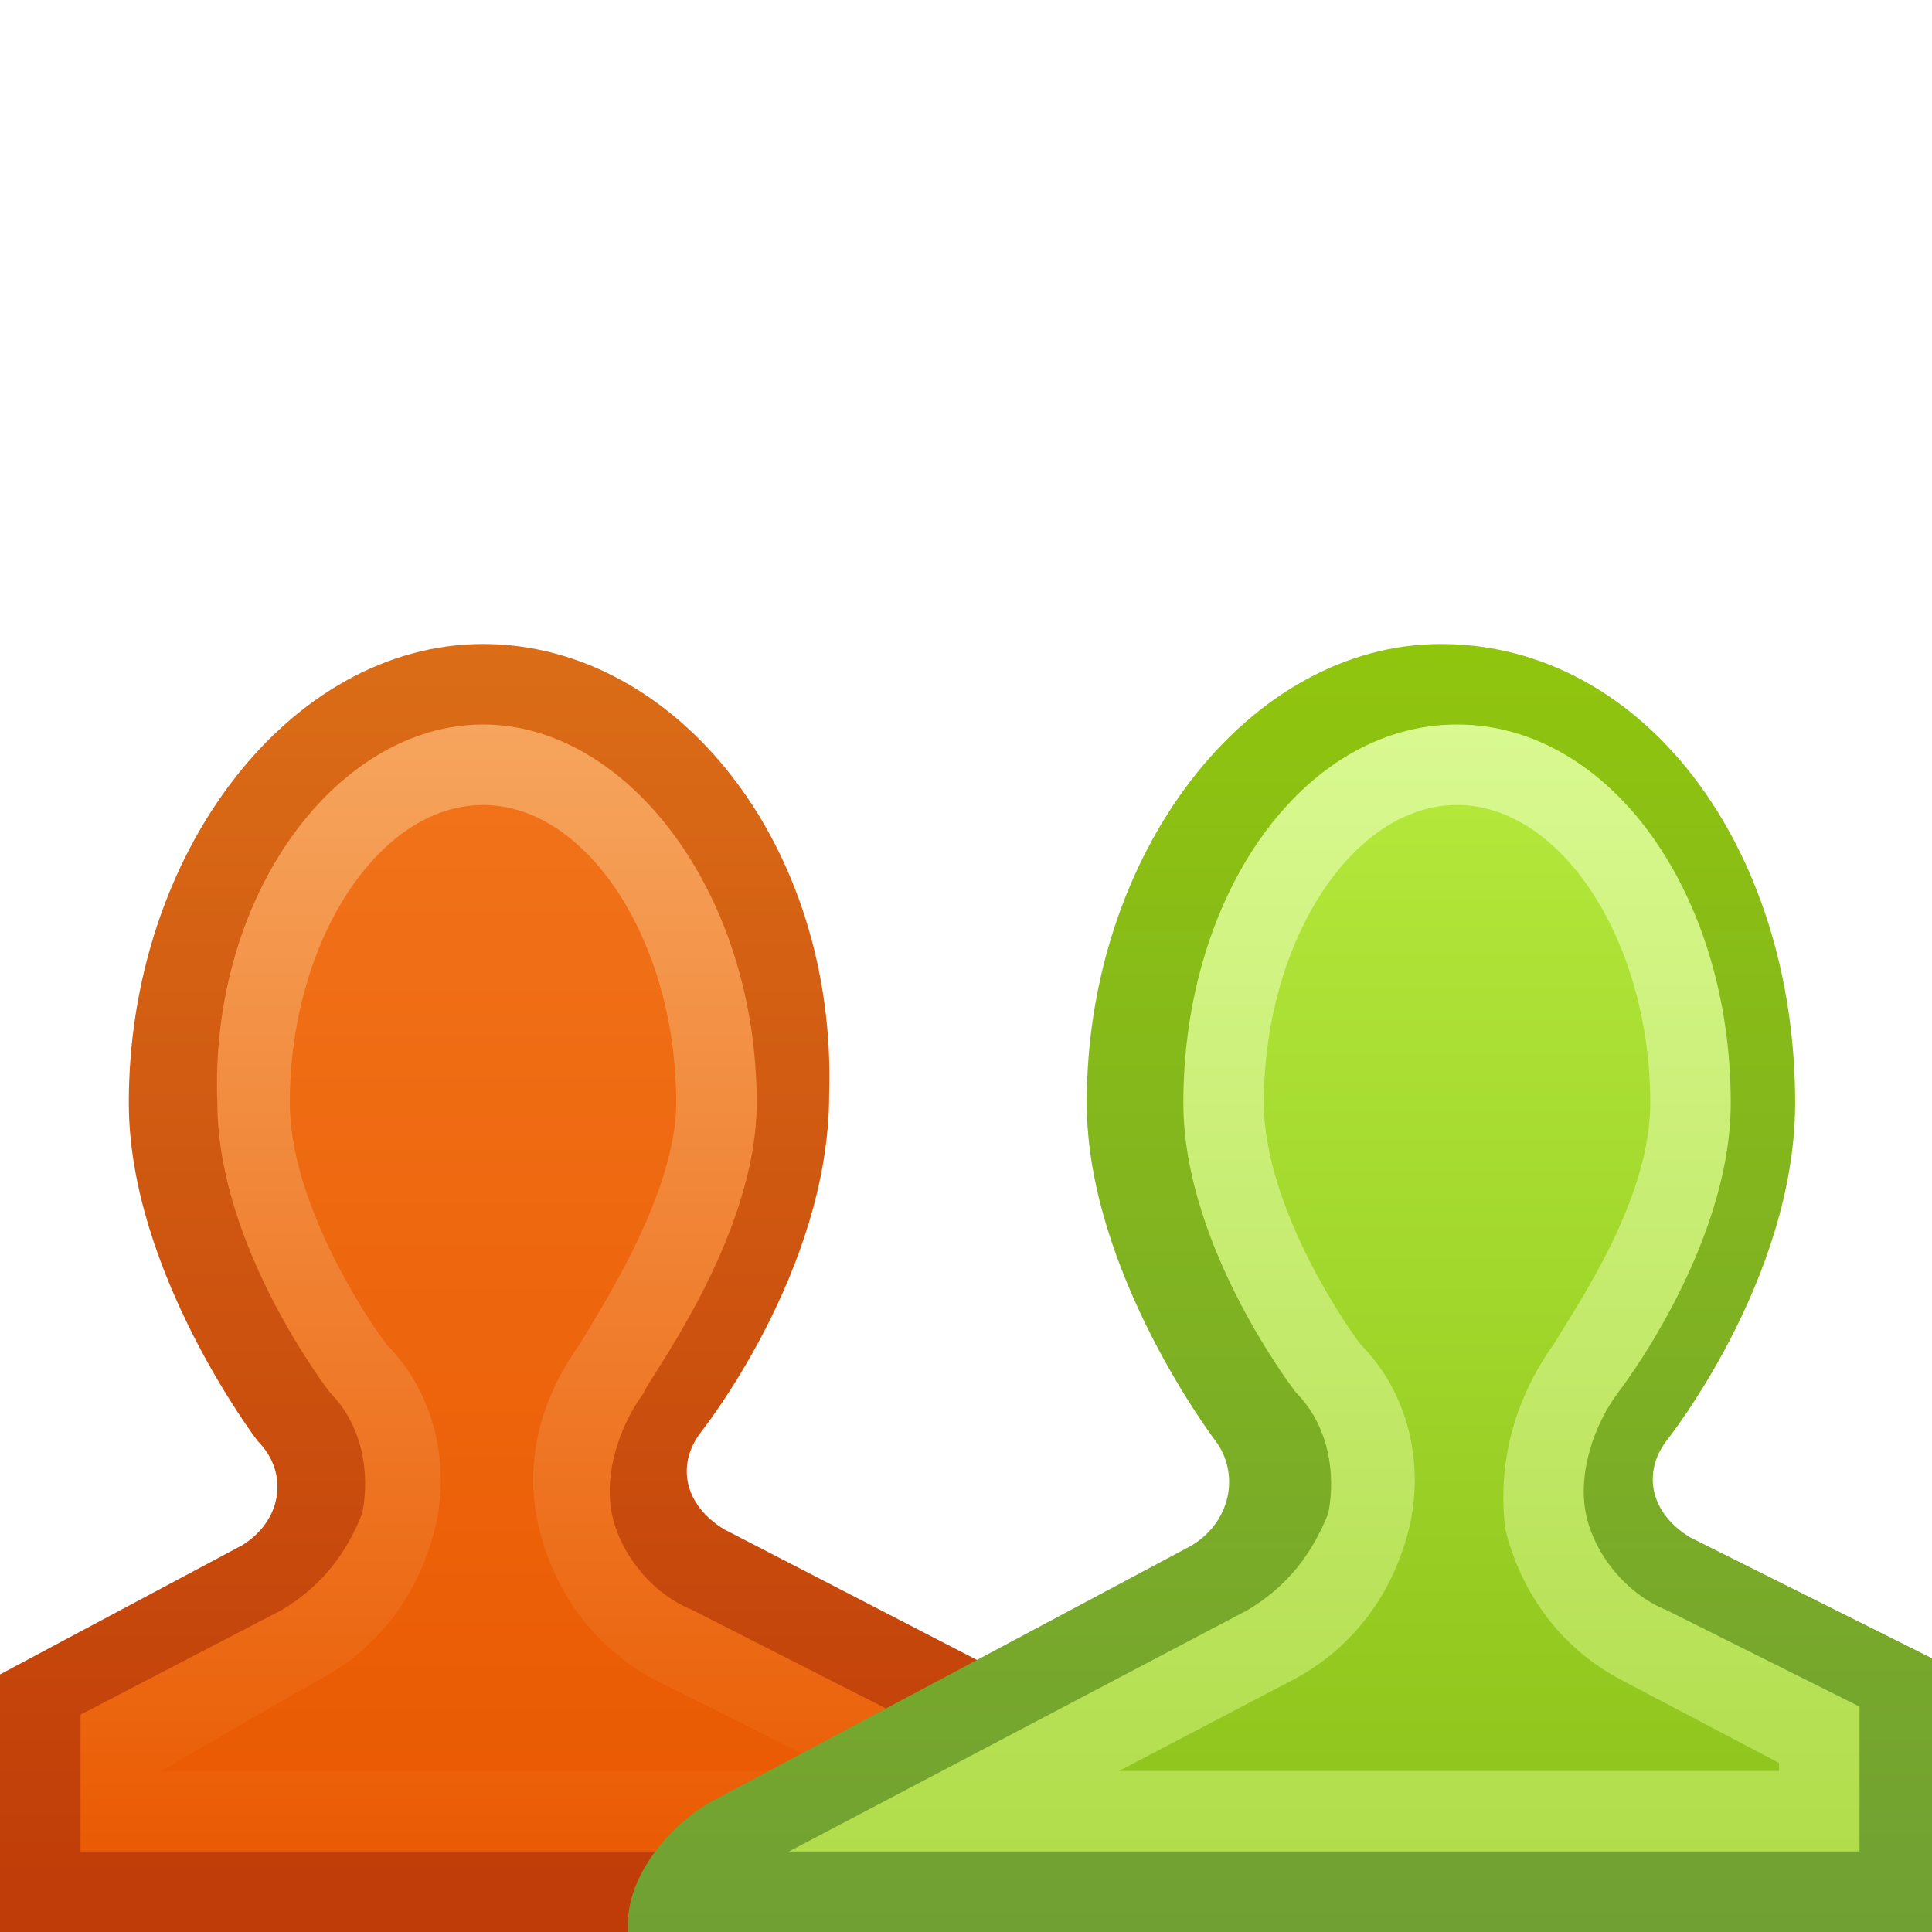
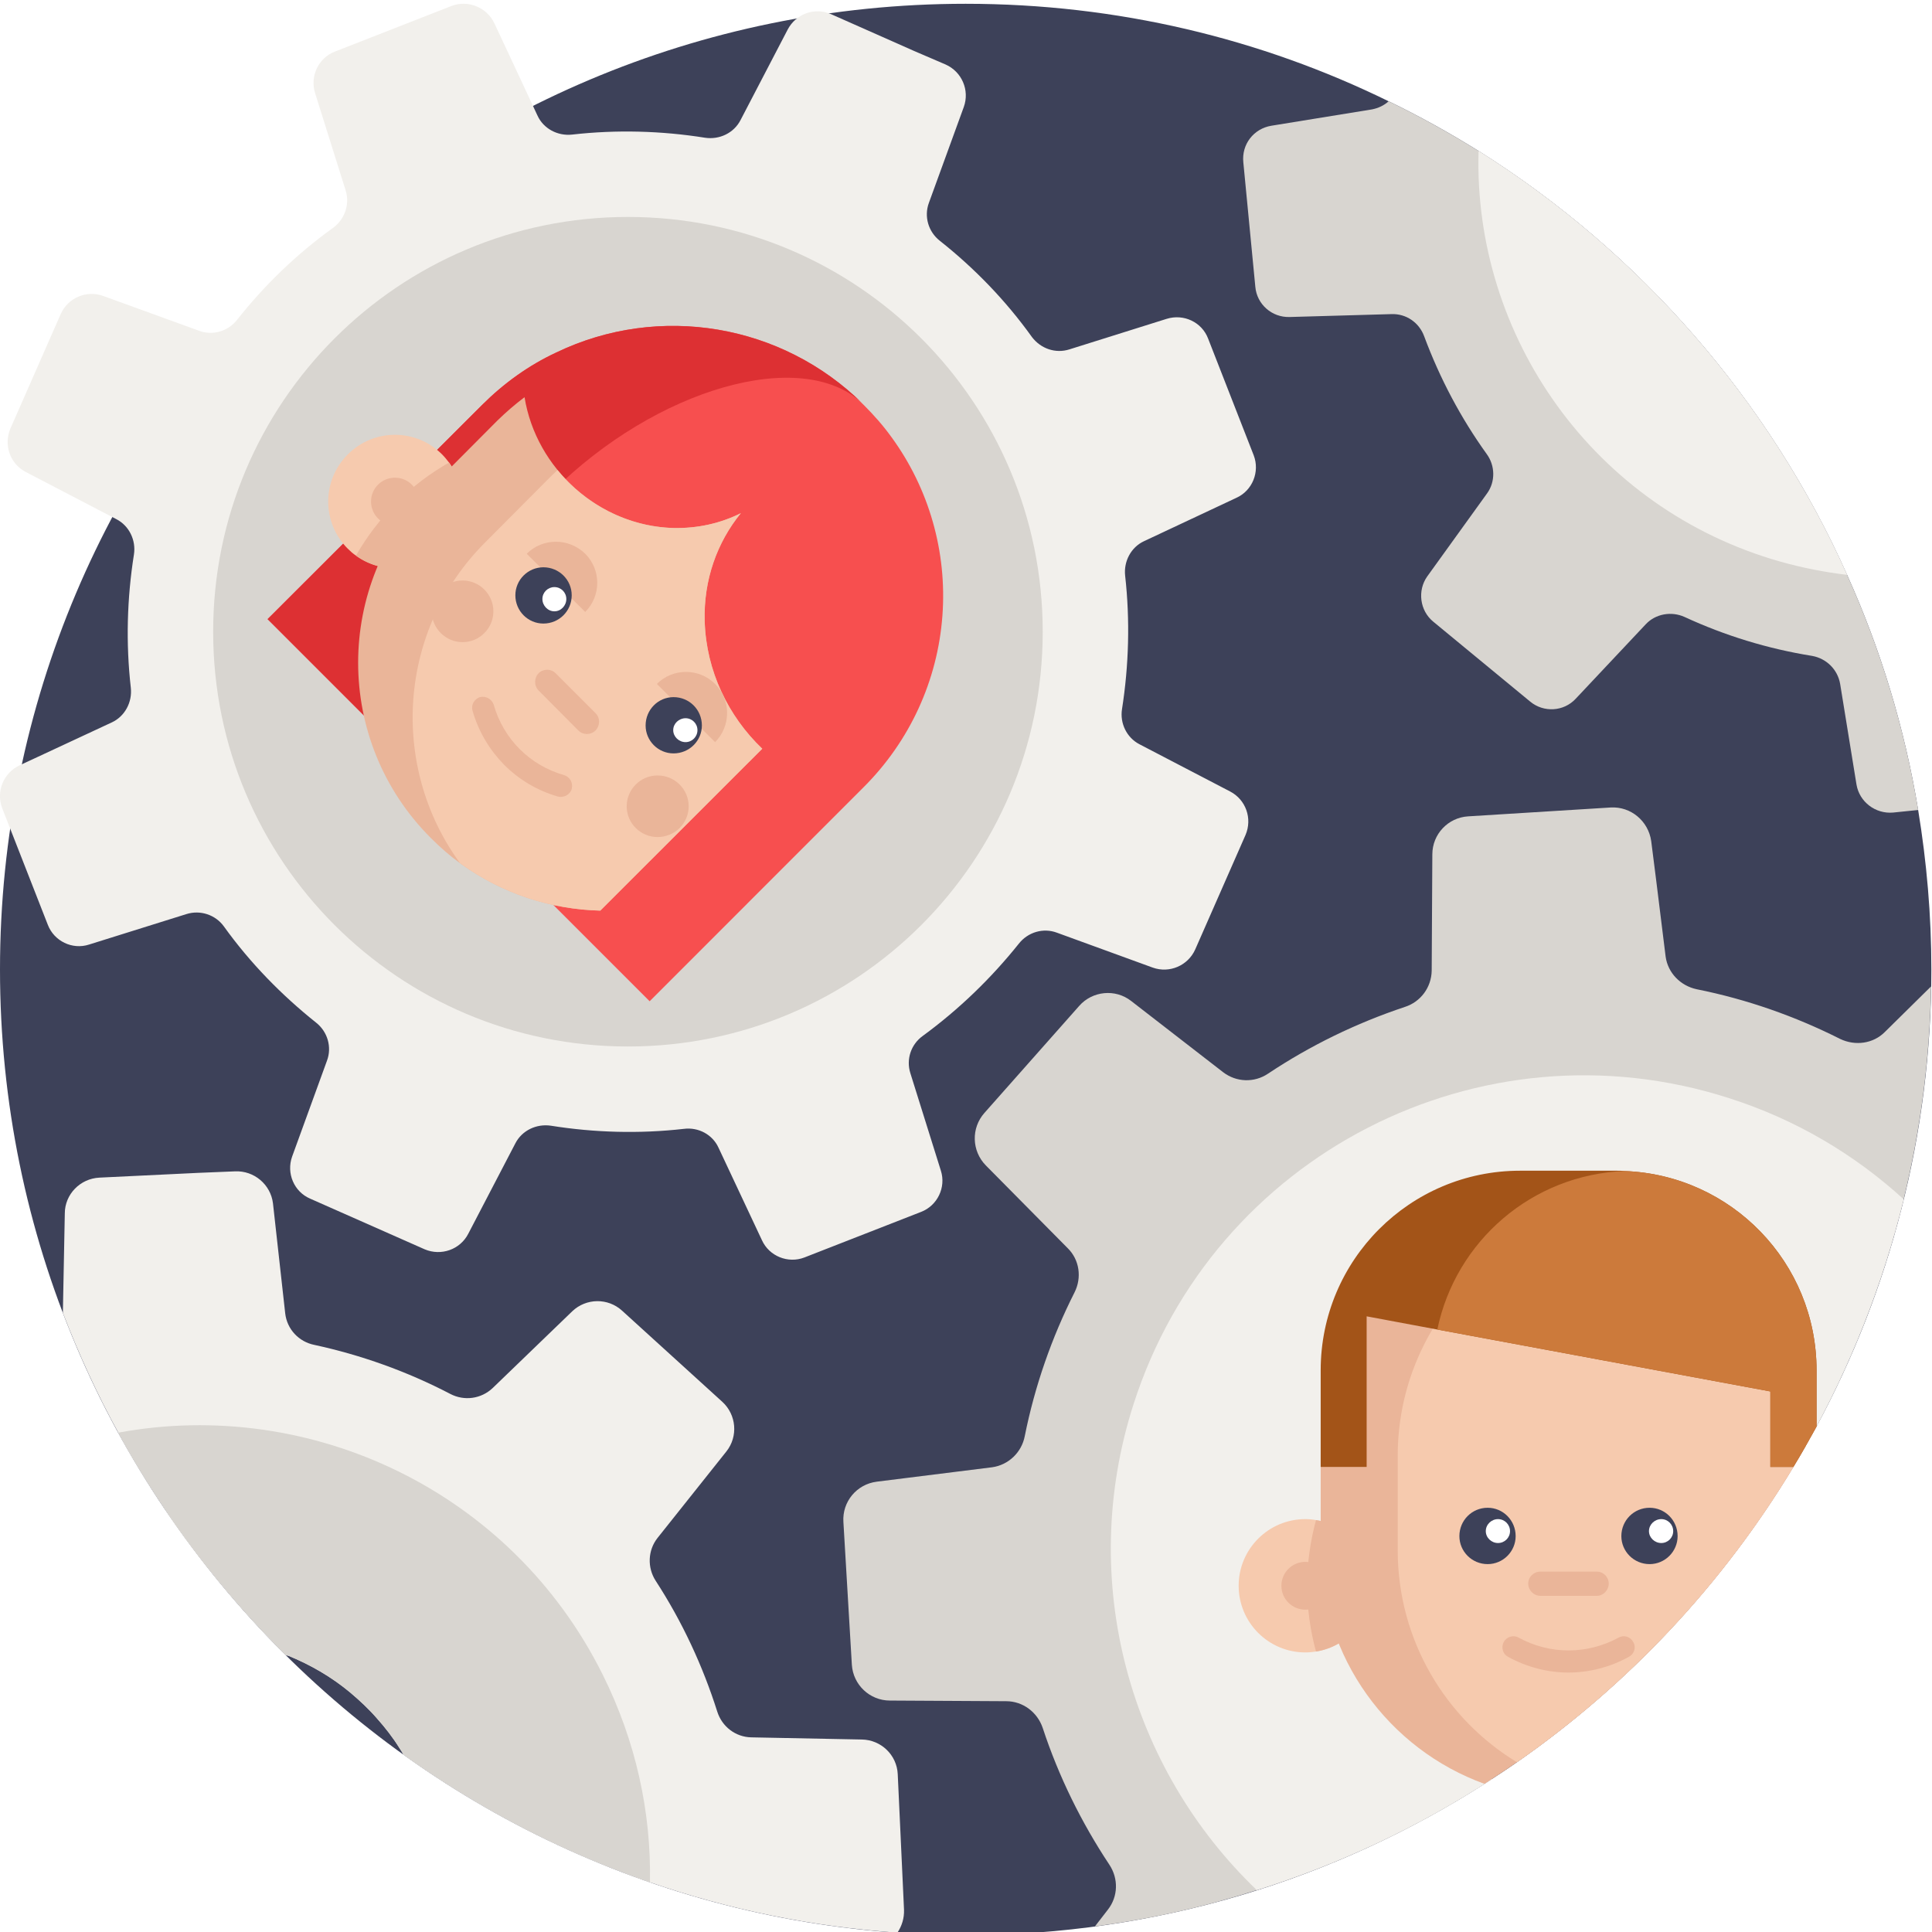
- <svg xmlns="http://www.w3.org/2000/svg" xmlns:xlink="http://www.w3.org/1999/xlink" version="1.1" x="0px" y="0px" width="24px" height="24px" viewBox="0 0 24 24" style="overflow:visible;enable-background:new 0 0 24 24;" xml:space="preserve" preserveAspectRatio="xMinYMid meet" id="svg2">
-   <defs id="defs4">
-     <linearGradient y2="23.949" x2="11.857" y1="1.852" x1="11.857" gradientUnits="userSpaceOnUse" id="SVGID_6_-1">
-       <stop id="stop3188" style="stop-color:#DB6D17" offset="0" />
-       <stop id="stop3190" style="stop-color:#BF3B08" offset="1" />
-     </linearGradient>
-     <linearGradient y2="22.383" x2="9.552" y1="9.008" x1="9.552" gradientUnits="userSpaceOnUse" id="SVGID_7_-7">
-       <stop id="stop3197" style="stop-color:#F6A55E" offset="0" />
-       <stop id="stop3199" style="stop-color:#EA5B03" offset="1" />
-     </linearGradient>
-     <linearGradient y2="20.817" x2="7.248" y1="14.8" x1="7.248" gradientUnits="userSpaceOnUse" id="SVGID_8_-4">
-       <stop id="stop3206" style="stop-color:#F17219" offset="0" />
-       <stop id="stop3208" style="stop-color:#EA5B03" offset="1" />
-     </linearGradient>
-     <linearGradient id="SVGID_1_-9" gradientUnits="userSpaceOnUse" x1="7.824" y1="0" x2="7.824" y2="23.326">
-       <stop offset="0" style="stop-color:#76A1F0" id="stop4136" />
-       <stop offset="1" style="stop-color:#6B90D5" id="stop4138" />
-     </linearGradient>
-     <linearGradient id="SVGID_2_-4" gradientUnits="userSpaceOnUse" x1="7.824" y1="1" x2="7.824" y2="22.326" gradientTransform="translate(3.996611,-0.1584742)">
-       <stop offset="0" style="stop-color:#BBE0F7" id="stop4143" />
-       <stop offset="1" style="stop-color:#82B4FB" id="stop4145" />
-     </linearGradient>
-     <linearGradient id="SVGID_3_-8" gradientUnits="userSpaceOnUse" x1="7.824" y1="2.099" x2="7.824" y2="21.326" gradientTransform="translate(3.996611,-0.1584742)">
-       <stop offset="0" style="stop-color:#95BFF8" id="stop4150" />
-       <stop offset="0.557" style="stop-color:#84ADEF" id="stop4152" />
-       <stop offset="1" style="stop-color:#7CA4EB" id="stop4154" />
-     </linearGradient>
-     <linearGradient y2="23.326" x2="7.824" y1="0" x1="7.824" gradientUnits="userSpaceOnUse" id="linearGradient4216" xlink:href="#SVGID_1_-9" gradientTransform="translate(3.996611,-0.1584742)" />
-   </defs>
-   <linearGradient id="SVGID_1_" gradientUnits="userSpaceOnUse" x1="8" y1="7.987" x2="8" y2="24.001">
-     <stop offset="0" style="stop-color:#db6d17;stop-opacity:1;" id="stop7" />
-     <stop offset="1" style="stop-color:#bf3b08;stop-opacity:1;" id="stop9" />
-   </linearGradient>
-   <path style="fill:url(#SVGID_1_);" d="M3,19.2l-3,1.6V24h16v-0.4c0-0.5-0.5-1.2-1-1.5l-6-3.1c-0.5-0.3-0.6-0.8-0.3-1.2  c0,0,1.6-2,1.6-4.2C10.4,10.5,8.4,8,6,8c-2.4,0-4.4,2.6-4.4,5.7c0,2.1,1.6,4.2,1.6,4.2C3.6,18.3,3.5,18.9,3,19.2z" id="path11" />
-   <linearGradient id="SVGID_2_" gradientUnits="userSpaceOnUse" x1="7.721" y1="8.987" x2="7.721" y2="23.001">
-     <stop offset="0" style="stop-color:#f6a55e;stop-opacity:1;" id="stop14" />
-     <stop offset="1" style="stop-color:#ea5b03;stop-opacity:1;" id="stop16" />
-   </linearGradient>
-   <path style="fill:url(#SVGID_2_);" d="M1,23v-1.7L3.5,20c0.5-0.3,0.8-0.7,1-1.2c0.1-0.5,0-1.1-0.4-1.5c0,0-1.4-1.8-1.4-3.6  C2.6,11.1,4.2,9,6,9s3.4,2.1,3.4,4.7c0,1.7-1.4,3.5-1.4,3.6c-0.3,0.4-0.5,1-0.4,1.5c0.1,0.5,0.5,1,1,1.2l5.9,3H1z" id="path18" />
-   <linearGradient id="SVGID_3_" gradientUnits="userSpaceOnUse" x1="6.134" y1="9.987" x2="6.134" y2="22.001">
-     <stop offset="0" style="stop-color:#f17219;stop-opacity:1;" id="stop21" />
-     <stop offset="1" style="stop-color:#ea5b03;stop-opacity:1;" id="stop23" />
-   </linearGradient>
-   <path style="fill:url(#SVGID_3_);" d="M2,22L2,22l1.9-1.1c0.8-0.4,1.3-1.1,1.5-1.9c0.2-0.8,0-1.7-0.6-2.3c-0.3-0.4-1.2-1.8-1.2-3  c0-2,1.1-3.7,2.4-3.7s2.4,1.7,2.4,3.7c0,1.1-0.9,2.5-1.2,3c-0.5,0.7-0.7,1.5-0.5,2.3c0.2,0.8,0.7,1.5,1.5,1.9l2.2,1.1H2z" id="path25" />
-   <linearGradient id="SVGID_4_" gradientUnits="userSpaceOnUse" x1="16" y1="7.987" x2="16" y2="24.001">
-     <stop offset="0" style="stop-color:#90c50e;stop-opacity:1;" id="stop28" />
-     <stop offset="1" style="stop-color:#70a034;stop-opacity:1;" id="stop30" />
-   </linearGradient>
-   <path style="fill:url(#SVGID_4_);" d="M24,24v-3.4l-3-1.5c-0.5-0.3-0.6-0.8-0.3-1.2c0,0,1.6-2,1.6-4.2c0-3.2-1.9-5.7-4.4-5.7  c-2.4,0-4.4,2.6-4.4,5.7c0,2.1,1.6,4.2,1.6,4.2c0.3,0.4,0.2,1-0.3,1.3l-6,3.2c-0.5,0.3-1,0.9-1,1.5V24H24z" id="path32" />
-   <linearGradient id="SVGID_5_" gradientUnits="userSpaceOnUse" x1="16.412" y1="8.987" x2="16.412" y2="23.001">
-     <stop offset="0" style="stop-color:#d9f991;stop-opacity:1;" id="stop35" />
-     <stop offset="1" style="stop-color:#b1dd4b;stop-opacity:1;" id="stop37" />
-   </linearGradient>
-   <path style="fill:url(#SVGID_5_);" d="M9.8,23l5.7-3c0.5-0.3,0.8-0.7,1-1.2c0.1-0.5,0-1.1-0.4-1.5c0,0-1.4-1.8-1.4-3.6  c0-2.6,1.5-4.7,3.4-4.7s3.4,2.1,3.4,4.7c0,1.8-1.4,3.6-1.4,3.6c-0.3,0.4-0.5,1-0.4,1.5s0.5,1,1,1.2l2.4,1.2V23H9.8z" id="path39" />
-   <linearGradient id="SVGID_6_" gradientUnits="userSpaceOnUse" x1="17.942" y1="9.987" x2="17.942" y2="22.001">
-     <stop offset="0" style="stop-color:#b3e73a;stop-opacity:1;" id="stop42" />
-     <stop offset="1" style="stop-color:#90c61d;stop-opacity:1;" id="stop44" />
-   </linearGradient>
-   <path style="fill:url(#SVGID_6_);" d="M13.9,22l2.1-1.1c0.8-0.4,1.3-1.1,1.5-1.9c0.2-0.8,0-1.7-0.6-2.3c-0.3-0.4-1.2-1.8-1.2-3  c0-2,1.1-3.7,2.4-3.7s2.4,1.7,2.4,3.7c0,1.2-0.9,2.5-1.2,3c-0.5,0.7-0.7,1.5-0.6,2.3c0.2,0.8,0.7,1.5,1.5,1.9l1.9,1V22H13.9z" id="path46" />
-   <linearGradient id="SVGID_7_" gradientUnits="userSpaceOnUse" x1="7.451" y1="0" x2="7.451" y2="12.904">
-     <stop offset="0" style="stop-color:#76A1F0" id="stop49" />
-     <stop offset="1" style="stop-color:#6B90D5" id="stop51" />
-   </linearGradient>
-   <linearGradient id="SVGID_8_" gradientUnits="userSpaceOnUse" x1="7.451" y1="1" x2="7.451" y2="11.217">
-     <stop offset="0" style="stop-color:#BBE0F7" id="stop56" />
-     <stop offset="1" style="stop-color:#82B4FB" id="stop58" />
-   </linearGradient>
-   <linearGradient id="SVGID_9_" gradientUnits="userSpaceOnUse" x1="7.451" y1="2" x2="7.451" y2="9.91">
-     <stop offset="0" style="stop-color:#95BFF8" id="stop63" />
-     <stop offset="0.557" style="stop-color:#84ADEF" id="stop65" />
-     <stop offset="1" style="stop-color:#7CA4EB" id="stop67" />
-   </linearGradient>
+ <svg xmlns="http://www.w3.org/2000/svg" width="24pt" height="24pt" viewBox="0 0 24 24" version="1.1">
+   <g id="surface1">
+     <path style=" stroke:none;fill-rule:nonzero;fill:rgb(23.922%,25.49%,34.902%);fill-opacity:1;" d="M 23.992 12.043 C 23.992 14.094 23.477 16.027 22.566 17.719 C 22.559 17.73 22.555 17.742 22.547 17.754 C 22.461 17.91 22.371 18.07 22.277 18.223 C 21.402 19.676 20.23 20.926 18.844 21.891 C 18.711 21.984 18.578 22.07 18.441 22.16 C 16.582 23.348 14.367 24.039 11.996 24.039 C 5.371 24.039 0 18.668 0 12.043 C 0 5.418 5.371 0.047 11.996 0.047 C 13.879 0.047 15.664 0.48 17.25 1.258 C 17.637 1.445 18.008 1.652 18.367 1.875 C 20.367 3.133 21.973 4.965 22.945 7.141 C 23.359 8.059 23.66 9.039 23.828 10.062 C 23.934 10.707 23.992 11.367 23.992 12.043 Z M 23.992 12.043 " />
+     <path style=" stroke:none;fill-rule:nonzero;fill:rgb(94.902%,94.118%,92.549%);fill-opacity:1;" d="M 0.027 10.039 L 0.594 11.488 C 0.672 11.691 0.898 11.801 1.105 11.734 L 2.316 11.355 C 2.488 11.301 2.676 11.363 2.781 11.508 C 3.109 11.965 3.5 12.363 3.926 12.703 C 4.07 12.816 4.125 13.008 4.062 13.176 L 3.629 14.367 C 3.555 14.574 3.652 14.805 3.855 14.891 L 5.277 15.52 C 5.48 15.605 5.715 15.523 5.816 15.328 L 6.402 14.203 C 6.484 14.043 6.664 13.957 6.844 13.984 C 7.383 14.07 7.941 14.086 8.496 14.023 C 8.676 14 8.852 14.094 8.926 14.258 L 9.465 15.406 C 9.555 15.605 9.789 15.699 9.992 15.621 L 11.441 15.055 C 11.645 14.977 11.754 14.75 11.688 14.543 L 11.309 13.332 C 11.254 13.16 11.316 12.973 11.465 12.867 C 11.918 12.535 12.316 12.148 12.656 11.723 C 12.77 11.578 12.961 11.523 13.129 11.586 L 14.32 12.02 C 14.527 12.094 14.758 11.996 14.848 11.793 L 15.473 10.371 C 15.559 10.168 15.477 9.934 15.281 9.832 L 14.156 9.246 C 13.996 9.164 13.91 8.984 13.938 8.809 C 14.023 8.266 14.039 7.707 13.977 7.152 C 13.957 6.973 14.051 6.797 14.211 6.723 L 15.359 6.184 C 15.559 6.094 15.652 5.859 15.574 5.656 L 15.008 4.207 C 14.93 4 14.703 3.895 14.492 3.961 L 13.285 4.34 C 13.113 4.395 12.93 4.332 12.82 4.188 C 12.492 3.73 12.105 3.332 11.676 2.992 C 11.531 2.879 11.477 2.688 11.539 2.52 L 11.973 1.328 C 12.047 1.121 11.949 0.891 11.746 0.801 L 11.355 0.633 L 10.324 0.176 C 10.121 0.086 9.887 0.172 9.785 0.367 L 9.199 1.492 C 9.117 1.652 8.938 1.738 8.758 1.711 C 8.219 1.625 7.66 1.609 7.105 1.672 C 6.926 1.691 6.75 1.598 6.676 1.434 L 6.324 0.68 L 6.141 0.289 C 6.047 0.09 5.812 -0.004 5.609 0.074 L 4.16 0.641 C 3.957 0.719 3.848 0.945 3.914 1.156 L 4.293 2.363 C 4.348 2.535 4.285 2.719 4.141 2.828 C 3.684 3.156 3.285 3.543 2.945 3.973 C 2.832 4.117 2.641 4.172 2.473 4.109 L 1.281 3.676 C 1.074 3.602 0.844 3.699 0.754 3.902 L 0.129 5.324 C 0.043 5.527 0.125 5.762 0.32 5.863 L 1.445 6.449 C 1.605 6.531 1.691 6.711 1.664 6.887 C 1.578 7.43 1.562 7.988 1.625 8.543 C 1.645 8.723 1.551 8.898 1.391 8.973 L 0.242 9.508 C 0.043 9.602 -0.051 9.832 0.027 10.039 Z M 6.949 5.277 C 8.258 4.844 9.707 5.48 10.27 6.734 C 10.93 8.203 10.176 9.914 8.648 10.418 C 7.344 10.852 5.895 10.219 5.332 8.961 C 4.672 7.492 5.426 5.785 6.949 5.277 Z M 6.949 5.277 " />
+     <path style=" stroke:none;fill-rule:nonzero;fill:rgb(84.706%,83.529%,81.569%);fill-opacity:1;" d="M 2.648 7.848 C 2.648 10.695 4.953 13 7.801 13 C 10.648 13 12.953 10.695 12.953 7.848 C 12.953 5 10.648 2.695 7.801 2.695 C 4.953 2.695 2.648 5 2.648 7.848 Z M 6.949 5.277 C 8.258 4.844 9.707 5.48 10.27 6.734 C 10.93 8.203 10.176 9.914 8.648 10.418 C 7.344 10.852 5.895 10.219 5.332 8.961 C 4.672 7.492 5.426 5.785 6.949 5.277 Z M 6.949 5.277 " />
+     <path style=" stroke:none;fill-rule:nonzero;fill:rgb(84.706%,83.529%,81.569%);fill-opacity:1;" d="M 22.945 7.141 C 21.973 4.965 20.367 3.133 18.367 1.875 C 18.008 1.652 17.637 1.445 17.25 1.258 C 17.195 1.309 17.121 1.344 17.043 1.359 L 15.793 1.562 C 15.574 1.598 15.422 1.793 15.445 2.016 L 15.594 3.562 C 15.613 3.781 15.801 3.945 16.02 3.938 L 17.285 3.902 C 17.469 3.895 17.629 4.008 17.691 4.176 C 17.887 4.703 18.148 5.195 18.469 5.641 C 18.574 5.785 18.578 5.984 18.473 6.129 L 17.73 7.16 C 17.605 7.336 17.637 7.586 17.805 7.723 L 19.008 8.715 C 19.176 8.855 19.426 8.84 19.574 8.68 L 20.445 7.754 C 20.566 7.625 20.762 7.59 20.926 7.664 C 21.426 7.895 21.957 8.059 22.512 8.148 C 22.688 8.18 22.828 8.316 22.859 8.496 L 23.062 9.746 C 23.098 9.961 23.297 10.113 23.516 10.094 L 23.828 10.062 C 23.66 9.039 23.359 8.059 22.945 7.141 Z M 22.945 7.141 " />
+     <path style=" stroke:none;fill-rule:nonzero;fill:rgb(94.902%,94.118%,92.549%);fill-opacity:1;" d="M 18.367 1.875 C 18.301 4.18 19.797 6.32 22.117 6.977 C 22.395 7.055 22.672 7.109 22.945 7.141 C 21.973 4.965 20.367 3.133 18.367 1.875 Z M 18.367 1.875 " />
+     <path style=" stroke:none;fill-rule:nonzero;fill:rgb(84.706%,83.529%,81.569%);fill-opacity:1;" d="M 10.477 18.906 L 10.582 20.68 C 10.598 20.93 10.805 21.125 11.055 21.125 L 12.5 21.133 C 12.707 21.133 12.887 21.27 12.953 21.465 C 13.152 22.07 13.434 22.641 13.781 23.164 C 13.895 23.336 13.891 23.559 13.762 23.723 L 13.602 23.93 C 14.293 23.84 14.965 23.688 15.613 23.48 C 16.652 23.152 17.633 22.688 18.531 22.102 C 17.508 21.688 16.738 20.734 16.609 19.586 C 16.406 17.762 17.816 16.168 19.652 16.148 C 20.871 16.137 21.957 16.852 22.465 17.902 C 22.984 16.973 23.387 15.961 23.648 14.898 C 23.855 14.047 23.973 13.164 23.988 12.254 L 23.414 12.82 C 23.27 12.965 23.047 12.996 22.859 12.906 C 22.301 12.625 21.703 12.414 21.078 12.289 C 20.875 12.246 20.719 12.086 20.691 11.883 L 20.574 10.938 L 20.512 10.449 C 20.477 10.199 20.258 10.016 20.008 10.031 L 18.238 10.141 C 17.988 10.156 17.793 10.363 17.793 10.613 L 17.785 12.059 C 17.781 12.266 17.648 12.445 17.453 12.508 C 16.844 12.711 16.277 12.988 15.754 13.336 C 15.582 13.453 15.359 13.445 15.195 13.32 L 14.051 12.434 C 13.855 12.281 13.57 12.309 13.406 12.496 L 12.23 13.824 C 12.062 14.012 12.07 14.297 12.246 14.477 L 13.262 15.504 C 13.41 15.648 13.441 15.871 13.348 16.055 C 13.066 16.613 12.855 17.215 12.73 17.84 C 12.691 18.043 12.527 18.199 12.324 18.227 L 10.891 18.406 C 10.641 18.438 10.461 18.656 10.477 18.906 Z M 10.477 18.906 " />
+     <path style=" stroke:none;fill-rule:nonzero;fill:rgb(94.902%,94.118%,92.549%);fill-opacity:1;" d="M 15.613 23.48 C 16.652 23.152 17.633 22.688 18.531 22.102 C 17.508 21.688 16.738 20.734 16.609 19.586 C 16.406 17.762 17.816 16.168 19.652 16.148 C 20.871 16.137 21.957 16.852 22.465 17.902 C 22.984 16.973 23.387 15.961 23.648 14.898 C 23.043 14.344 22.309 13.906 21.477 13.641 C 18.387 12.648 15.074 14.348 14.082 17.441 C 13.371 19.652 14.043 21.977 15.613 23.48 Z M 15.613 23.48 " />
+     <path style=" stroke:none;fill-rule:nonzero;fill:rgb(94.902%,94.118%,92.549%);fill-opacity:1;" d="M 0.781 16.309 C 0.977 16.82 1.207 17.32 1.469 17.797 C 1.566 17.977 1.668 18.152 1.777 18.328 C 1.891 18.512 2.012 18.695 2.133 18.875 C 2.551 19.477 3.027 20.039 3.547 20.559 C 3.559 20.562 3.57 20.566 3.586 20.57 C 3.855 20.68 4.113 20.828 4.348 21.023 C 4.469 21.125 4.582 21.23 4.684 21.348 C 4.785 21.461 4.879 21.582 4.957 21.707 C 4.977 21.738 4.996 21.766 5.012 21.797 C 5.781 22.348 6.613 22.809 7.5 23.168 C 7.688 23.242 7.879 23.316 8.074 23.383 C 9.047 23.719 10.078 23.934 11.148 24.008 C 11.203 23.926 11.234 23.828 11.23 23.723 L 11.152 22.039 C 11.141 21.801 10.945 21.613 10.707 21.609 L 9.332 21.582 C 9.137 21.578 8.969 21.449 8.91 21.262 C 8.73 20.695 8.477 20.148 8.145 19.637 C 8.039 19.473 8.047 19.258 8.168 19.105 L 9.023 18.031 C 9.172 17.844 9.148 17.574 8.973 17.414 L 7.727 16.281 C 7.551 16.121 7.281 16.125 7.109 16.289 L 6.121 17.242 C 5.977 17.379 5.766 17.406 5.594 17.316 C 5.055 17.035 4.484 16.832 3.906 16.707 C 3.711 16.668 3.566 16.512 3.543 16.316 L 3.391 14.949 C 3.363 14.715 3.156 14.539 2.918 14.551 L 2.457 14.57 L 1.234 14.629 C 0.996 14.641 0.805 14.836 0.805 15.074 Z M 0.781 16.309 " />
+     <path style=" stroke:none;fill-rule:nonzero;fill:rgb(84.706%,83.529%,81.569%);fill-opacity:1;" d="M 1.469 17.797 C 1.566 17.977 1.668 18.152 1.777 18.328 C 1.891 18.512 2.012 18.695 2.133 18.875 C 2.551 19.477 3.027 20.039 3.547 20.559 C 3.559 20.562 3.57 20.566 3.586 20.57 C 3.855 20.68 4.113 20.828 4.348 21.023 C 4.469 21.125 4.582 21.23 4.684 21.348 C 4.785 21.461 4.879 21.582 4.957 21.707 C 4.977 21.738 4.996 21.766 5.012 21.797 C 5.781 22.348 6.613 22.809 7.5 23.168 C 7.688 23.242 7.879 23.316 8.074 23.383 C 8.09 22.516 7.902 21.637 7.488 20.805 C 6.352 18.52 3.859 17.355 1.469 17.797 Z M 1.469 17.797 " />
+     <path style=" stroke:none;fill-rule:nonzero;fill:rgb(96.863%,30.98%,30.98%);fill-opacity:1;" d="M 3.324 7.691 L 5.988 5.031 C 6.258 4.762 6.566 4.539 6.91 4.379 C 8.191 3.762 9.727 4.023 10.73 5.031 C 10.855 5.156 10.973 5.289 11.074 5.43 C 11.539 6.066 11.766 6.855 11.707 7.648 C 11.648 8.453 11.301 9.207 10.73 9.777 L 8.07 12.438 " />
+     <path style=" stroke:none;fill-rule:nonzero;fill:rgb(86.667%,18.824%,20%);fill-opacity:1;" d="M 6.859 6.109 C 5.918 7.051 5.379 8.691 5.156 9.523 L 3.324 7.691 L 5.988 5.031 C 6.258 4.762 6.566 4.539 6.91 4.379 C 8.184 3.766 9.707 4.023 10.715 5.012 C 9.965 4.301 8.148 4.824 6.859 6.109 Z M 6.859 6.109 " />
+     <path style=" stroke:none;fill-rule:nonzero;fill:rgb(96.471%,79.216%,68.235%);fill-opacity:1;" d="M 5.492 6.816 C 5.199 7.109 4.746 7.137 4.422 6.902 C 4.387 6.879 4.352 6.848 4.32 6.816 C 3.996 6.492 3.996 5.969 4.32 5.645 C 4.645 5.32 5.168 5.32 5.492 5.645 C 5.523 5.676 5.551 5.711 5.578 5.746 C 5.812 6.07 5.781 6.523 5.492 6.816 Z M 5.492 6.816 " />
+     <path style=" stroke:none;fill-rule:nonzero;fill:rgb(91.765%,70.98%,60%);fill-opacity:1;" d="M 5.492 6.816 C 5.199 7.109 4.746 7.137 4.422 6.902 C 4.555 6.668 4.723 6.449 4.922 6.246 C 5.121 6.047 5.344 5.879 5.578 5.746 C 5.812 6.07 5.781 6.523 5.492 6.816 Z M 5.492 6.816 " />
+     <path style=" stroke:none;fill-rule:nonzero;fill:rgb(91.765%,70.98%,60%);fill-opacity:1;" d="M 5.203 6.23 C 5.203 6.395 5.07 6.527 4.906 6.527 C 4.742 6.527 4.609 6.395 4.609 6.23 C 4.609 6.066 4.742 5.934 4.906 5.934 C 5.07 5.934 5.203 6.066 5.203 6.23 Z M 5.203 6.23 " />
+     <path style=" stroke:none;fill-rule:nonzero;fill:rgb(91.765%,70.98%,60%);fill-opacity:1;" d="M 9.469 9.301 L 7.457 11.312 C 6.848 11.297 6.246 11.105 5.73 10.734 C 5.727 10.73 5.723 10.727 5.715 10.723 C 5.59 10.633 5.469 10.527 5.352 10.41 C 4.148 9.207 4.148 7.258 5.352 6.055 L 6.18 5.223 C 6.289 5.117 6.398 5.023 6.516 4.934 C 6.66 5.824 7.441 6.531 8.363 6.559 C 8.668 6.566 8.953 6.5 9.203 6.375 C 8.91 6.734 8.738 7.203 8.754 7.719 C 8.773 8.336 9.047 8.898 9.469 9.301 Z M 9.469 9.301 " />
+     <path style=" stroke:none;fill-rule:nonzero;fill:rgb(96.471%,79.216%,68.235%);fill-opacity:1;" d="M 9.469 9.301 L 7.457 11.312 C 6.848 11.297 6.246 11.105 5.73 10.734 C 5.727 10.73 5.723 10.727 5.715 10.723 C 4.836 9.52 4.941 7.82 6.031 6.734 L 6.859 5.902 C 6.883 5.883 6.902 5.859 6.926 5.84 C 7.27 6.262 7.789 6.543 8.363 6.559 C 8.668 6.566 8.953 6.5 9.203 6.375 C 8.91 6.734 8.738 7.203 8.754 7.719 C 8.773 8.336 9.047 8.898 9.469 9.301 Z M 9.469 9.301 " />
+     <path style=" stroke:none;fill-rule:nonzero;fill:rgb(91.765%,70.98%,60%);fill-opacity:1;" d="M 8.883 9.219 C 9.082 9.02 9.082 8.695 8.883 8.496 C 8.684 8.297 8.359 8.297 8.16 8.496 " />
+     <path style=" stroke:none;fill-rule:nonzero;fill:rgb(91.765%,70.98%,60%);fill-opacity:1;" d="M 7.27 7.602 C 7.469 7.402 7.469 7.078 7.27 6.879 C 7.066 6.68 6.742 6.68 6.543 6.879 " />
+     <path style=" stroke:none;fill-rule:nonzero;fill:rgb(23.922%,25.49%,34.902%);fill-opacity:1;" d="M 7.102 7.395 C 7.102 7.59 6.945 7.746 6.75 7.746 C 6.559 7.746 6.402 7.59 6.402 7.395 C 6.402 7.203 6.559 7.047 6.75 7.047 C 6.945 7.047 7.102 7.203 7.102 7.395 Z M 7.102 7.395 " />
+     <path style=" stroke:none;fill-rule:nonzero;fill:rgb(23.922%,25.49%,34.902%);fill-opacity:1;" d="M 8.719 9.012 C 8.719 9.203 8.562 9.359 8.367 9.359 C 8.176 9.359 8.02 9.203 8.02 9.012 C 8.02 8.816 8.176 8.66 8.367 8.66 C 8.562 8.66 8.719 8.816 8.719 9.012 Z M 8.719 9.012 " />
+     <path style=" stroke:none;fill-rule:nonzero;fill:rgb(91.765%,70.98%,60%);fill-opacity:1;" d="M 7.184 9.074 L 6.691 8.578 C 6.633 8.52 6.633 8.422 6.691 8.363 C 6.75 8.305 6.844 8.305 6.902 8.363 L 7.398 8.859 C 7.457 8.918 7.457 9.012 7.398 9.074 C 7.34 9.133 7.242 9.133 7.184 9.074 Z M 7.184 9.074 " />
+     <path style=" stroke:none;fill-rule:nonzero;fill:rgb(91.765%,70.98%,60%);fill-opacity:1;" d="M 6.262 9.5 C 6.082 9.316 5.945 9.09 5.871 8.832 C 5.848 8.758 5.891 8.684 5.961 8.66 C 6.035 8.641 6.109 8.684 6.133 8.754 C 6.254 9.18 6.582 9.508 7.008 9.629 C 7.082 9.652 7.121 9.727 7.102 9.801 C 7.082 9.871 7.004 9.914 6.93 9.895 C 6.672 9.82 6.445 9.684 6.262 9.5 Z M 6.262 9.5 " />
+     <path style=" stroke:none;fill-rule:nonzero;fill:rgb(100%,100%,100%);fill-opacity:1;" d="M 7.035 7.441 C 7.035 7.523 6.969 7.594 6.887 7.594 C 6.805 7.594 6.738 7.523 6.738 7.441 C 6.738 7.359 6.805 7.293 6.887 7.293 C 6.969 7.293 7.035 7.359 7.035 7.441 Z M 7.035 7.441 " />
+     <path style=" stroke:none;fill-rule:nonzero;fill:rgb(100%,100%,100%);fill-opacity:1;" d="M 8.664 9.07 C 8.664 9.152 8.598 9.219 8.516 9.219 C 8.434 9.219 8.363 9.152 8.363 9.07 C 8.363 8.988 8.434 8.922 8.516 8.922 C 8.598 8.922 8.664 8.988 8.664 9.07 Z M 8.664 9.07 " />
+     <path style=" stroke:none;fill-rule:nonzero;fill:rgb(91.765%,70.98%,60%);fill-opacity:1;" d="M 8.555 10.016 C 8.555 10.227 8.383 10.398 8.168 10.398 C 7.957 10.398 7.785 10.227 7.785 10.016 C 7.785 9.805 7.957 9.633 8.168 9.633 C 8.383 9.633 8.555 9.805 8.555 10.016 Z M 8.555 10.016 " />
+     <path style=" stroke:none;fill-rule:nonzero;fill:rgb(91.765%,70.98%,60%);fill-opacity:1;" d="M 6.129 7.594 C 6.129 7.805 5.957 7.977 5.746 7.977 C 5.535 7.977 5.363 7.805 5.363 7.594 C 5.363 7.383 5.535 7.211 5.746 7.211 C 5.957 7.211 6.129 7.383 6.129 7.594 Z M 6.129 7.594 " />
+     <path style=" stroke:none;fill-rule:nonzero;fill:rgb(96.471%,79.216%,68.235%);fill-opacity:1;" d="M 17.043 19.699 C 17.043 20.113 16.742 20.453 16.348 20.516 C 16.305 20.523 16.262 20.527 16.215 20.527 C 15.758 20.527 15.387 20.156 15.387 19.699 C 15.387 19.242 15.758 18.871 16.215 18.871 C 16.262 18.871 16.305 18.875 16.348 18.883 C 16.742 18.945 17.043 19.289 17.043 19.699 Z M 17.043 19.699 " />
+     <path style=" stroke:none;fill-rule:nonzero;fill:rgb(91.765%,70.98%,60%);fill-opacity:1;" d="M 17.043 19.699 C 17.043 20.113 16.742 20.453 16.348 20.516 C 16.277 20.258 16.238 19.984 16.238 19.699 C 16.238 19.418 16.277 19.145 16.348 18.883 C 16.742 18.945 17.043 19.289 17.043 19.699 Z M 17.043 19.699 " />
+     <path style=" stroke:none;fill-rule:nonzero;fill:rgb(91.765%,70.98%,60%);fill-opacity:1;" d="M 16.512 19.699 C 16.512 19.863 16.379 19.996 16.215 19.996 C 16.051 19.996 15.918 19.863 15.918 19.699 C 15.918 19.535 16.051 19.402 16.215 19.402 C 16.379 19.402 16.512 19.535 16.512 19.699 Z M 16.512 19.699 " />
+     <path style=" stroke:none;fill-rule:nonzero;fill:rgb(91.765%,70.98%,60%);fill-opacity:1;" d="M 22.547 17.754 C 21.652 19.406 20.379 20.824 18.844 21.891 C 18.711 21.984 18.578 22.07 18.441 22.16 C 17.254 21.73 16.406 20.594 16.406 19.258 L 16.406 18.086 C 16.406 17.73 16.465 17.383 16.578 17.066 C 17 15.867 18.141 15.008 19.484 15.008 C 19.648 15.008 19.809 15.02 19.965 15.043 C 21.328 15.258 22.398 16.367 22.547 17.754 Z M 22.547 17.754 " />
+     <path style=" stroke:none;fill-rule:nonzero;fill:rgb(96.471%,79.216%,68.235%);fill-opacity:1;" d="M 22.547 17.754 C 21.652 19.406 20.379 20.824 18.844 21.891 C 17.957 21.352 17.363 20.375 17.363 19.258 L 17.363 18.086 C 17.363 16.547 18.492 15.273 19.965 15.043 C 21.328 15.258 22.398 16.367 22.547 17.754 Z M 22.547 17.754 " />
+     <path style=" stroke:none;fill-rule:nonzero;fill:rgb(23.922%,25.49%,34.902%);fill-opacity:1;" d="M 18.828 19.082 C 18.828 19.273 18.672 19.43 18.48 19.43 C 18.285 19.43 18.129 19.273 18.129 19.082 C 18.129 18.887 18.285 18.73 18.48 18.73 C 18.672 18.73 18.828 18.887 18.828 19.082 Z M 18.828 19.082 " />
+     <path style=" stroke:none;fill-rule:nonzero;fill:rgb(23.922%,25.49%,34.902%);fill-opacity:1;" d="M 20.84 19.082 C 20.84 19.273 20.684 19.43 20.492 19.43 C 20.297 19.43 20.141 19.273 20.141 19.082 C 20.141 18.887 20.297 18.73 20.492 18.73 C 20.684 18.73 20.84 18.887 20.84 19.082 Z M 20.84 19.082 " />
+     <path style=" stroke:none;fill-rule:nonzero;fill:rgb(100%,100%,100%);fill-opacity:1;" d="M 18.758 19.02 C 18.758 19.102 18.691 19.168 18.609 19.168 C 18.527 19.168 18.457 19.102 18.457 19.02 C 18.457 18.938 18.527 18.871 18.609 18.871 C 18.691 18.871 18.758 18.938 18.758 19.02 Z M 18.758 19.02 " />
+     <path style=" stroke:none;fill-rule:nonzero;fill:rgb(100%,100%,100%);fill-opacity:1;" d="M 20.785 19.02 C 20.785 19.102 20.719 19.168 20.637 19.168 C 20.555 19.168 20.484 19.102 20.484 19.02 C 20.484 18.938 20.555 18.871 20.637 18.871 C 20.719 18.871 20.785 18.938 20.785 19.02 Z M 20.785 19.02 " />
+     <path style=" stroke:none;fill-rule:nonzero;fill:rgb(91.765%,70.98%,60%);fill-opacity:1;" d="M 19.836 19.824 L 19.137 19.824 C 19.051 19.824 18.984 19.754 18.984 19.672 C 18.984 19.59 19.051 19.523 19.137 19.523 L 19.836 19.523 C 19.918 19.523 19.984 19.59 19.984 19.672 C 19.984 19.754 19.918 19.824 19.836 19.824 Z M 19.836 19.824 " />
+     <path style=" stroke:none;fill-rule:nonzero;fill:rgb(91.765%,70.98%,60%);fill-opacity:1;" d="M 19.484 20.777 C 19.227 20.777 18.969 20.711 18.734 20.582 C 18.668 20.547 18.645 20.465 18.68 20.398 C 18.715 20.332 18.801 20.305 18.867 20.344 C 19.254 20.555 19.715 20.555 20.105 20.344 C 20.172 20.305 20.254 20.332 20.289 20.398 C 20.328 20.465 20.301 20.547 20.234 20.582 C 20 20.711 19.742 20.777 19.484 20.777 Z M 19.484 20.777 " />
+     <path style=" stroke:none;fill-rule:nonzero;fill:rgb(63.922%,32.941%,9.412%);fill-opacity:1;" d="M 22.566 17.023 L 22.566 17.719 C 22.559 17.73 22.555 17.742 22.547 17.754 C 22.461 17.91 22.371 18.07 22.277 18.223 L 21.992 18.223 L 21.992 17.285 L 17.855 16.516 L 16.977 16.352 L 16.977 18.223 L 16.406 18.223 L 16.406 17.023 C 16.406 15.652 17.516 14.543 18.883 14.543 L 20.086 14.543 C 20.117 14.543 20.152 14.543 20.184 14.547 C 21.508 14.598 22.566 15.684 22.566 17.023 Z M 22.566 17.023 " />
+     <path style=" stroke:none;fill-rule:nonzero;fill:rgb(80%,47.843%,23.137%);fill-opacity:1;" d="M 22.566 17.023 L 22.566 17.719 C 22.559 17.73 22.555 17.742 22.547 17.754 C 22.461 17.91 22.371 18.07 22.277 18.223 L 21.992 18.223 L 21.992 17.285 L 17.855 16.516 C 18.082 15.418 19.031 14.59 20.184 14.547 C 21.508 14.598 22.566 15.684 22.566 17.023 Z M 22.566 17.023 " />
+   </g>
</svg>
